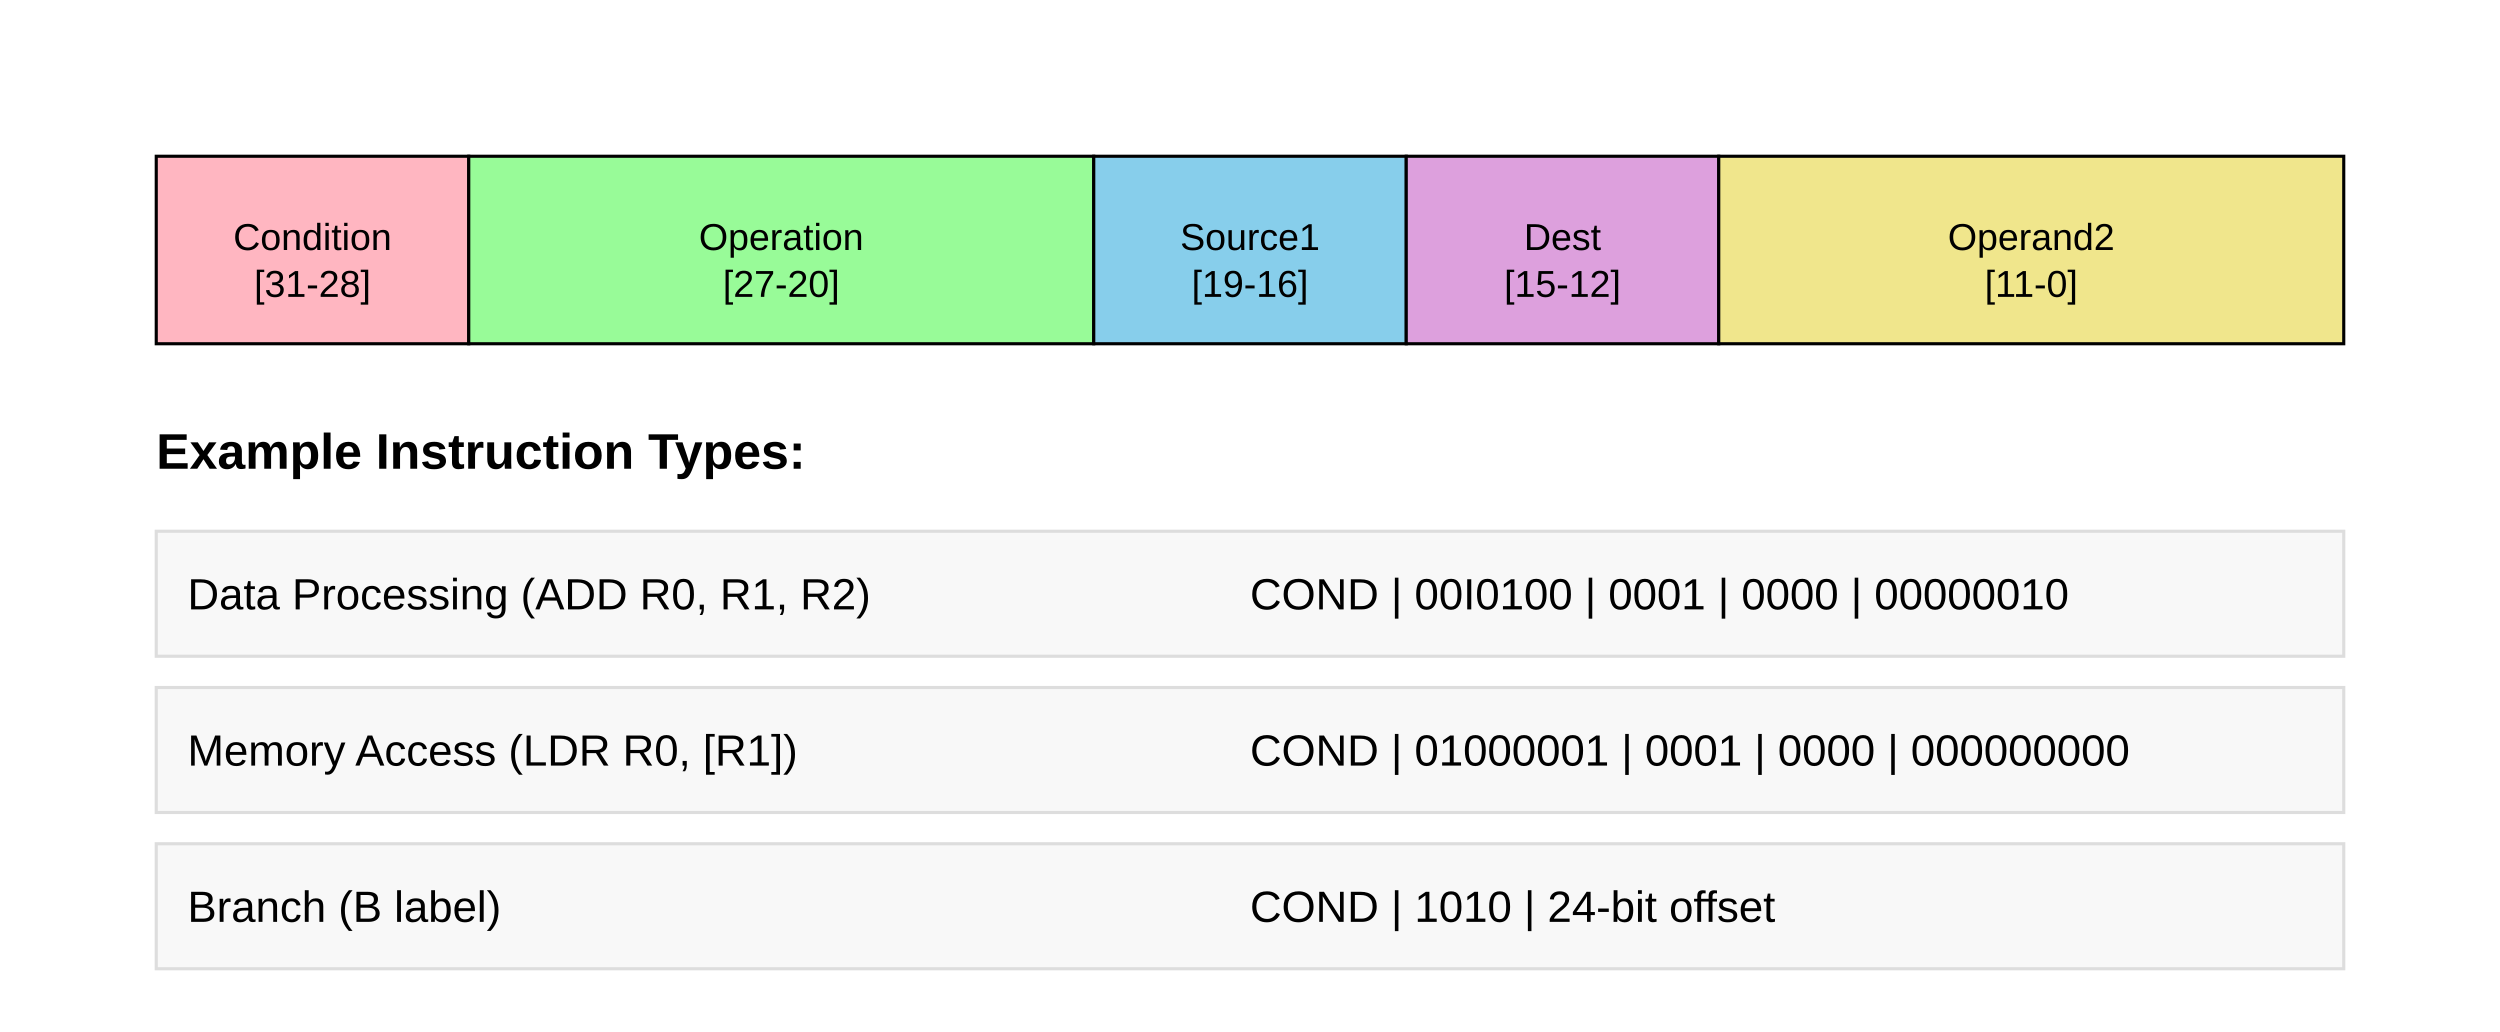
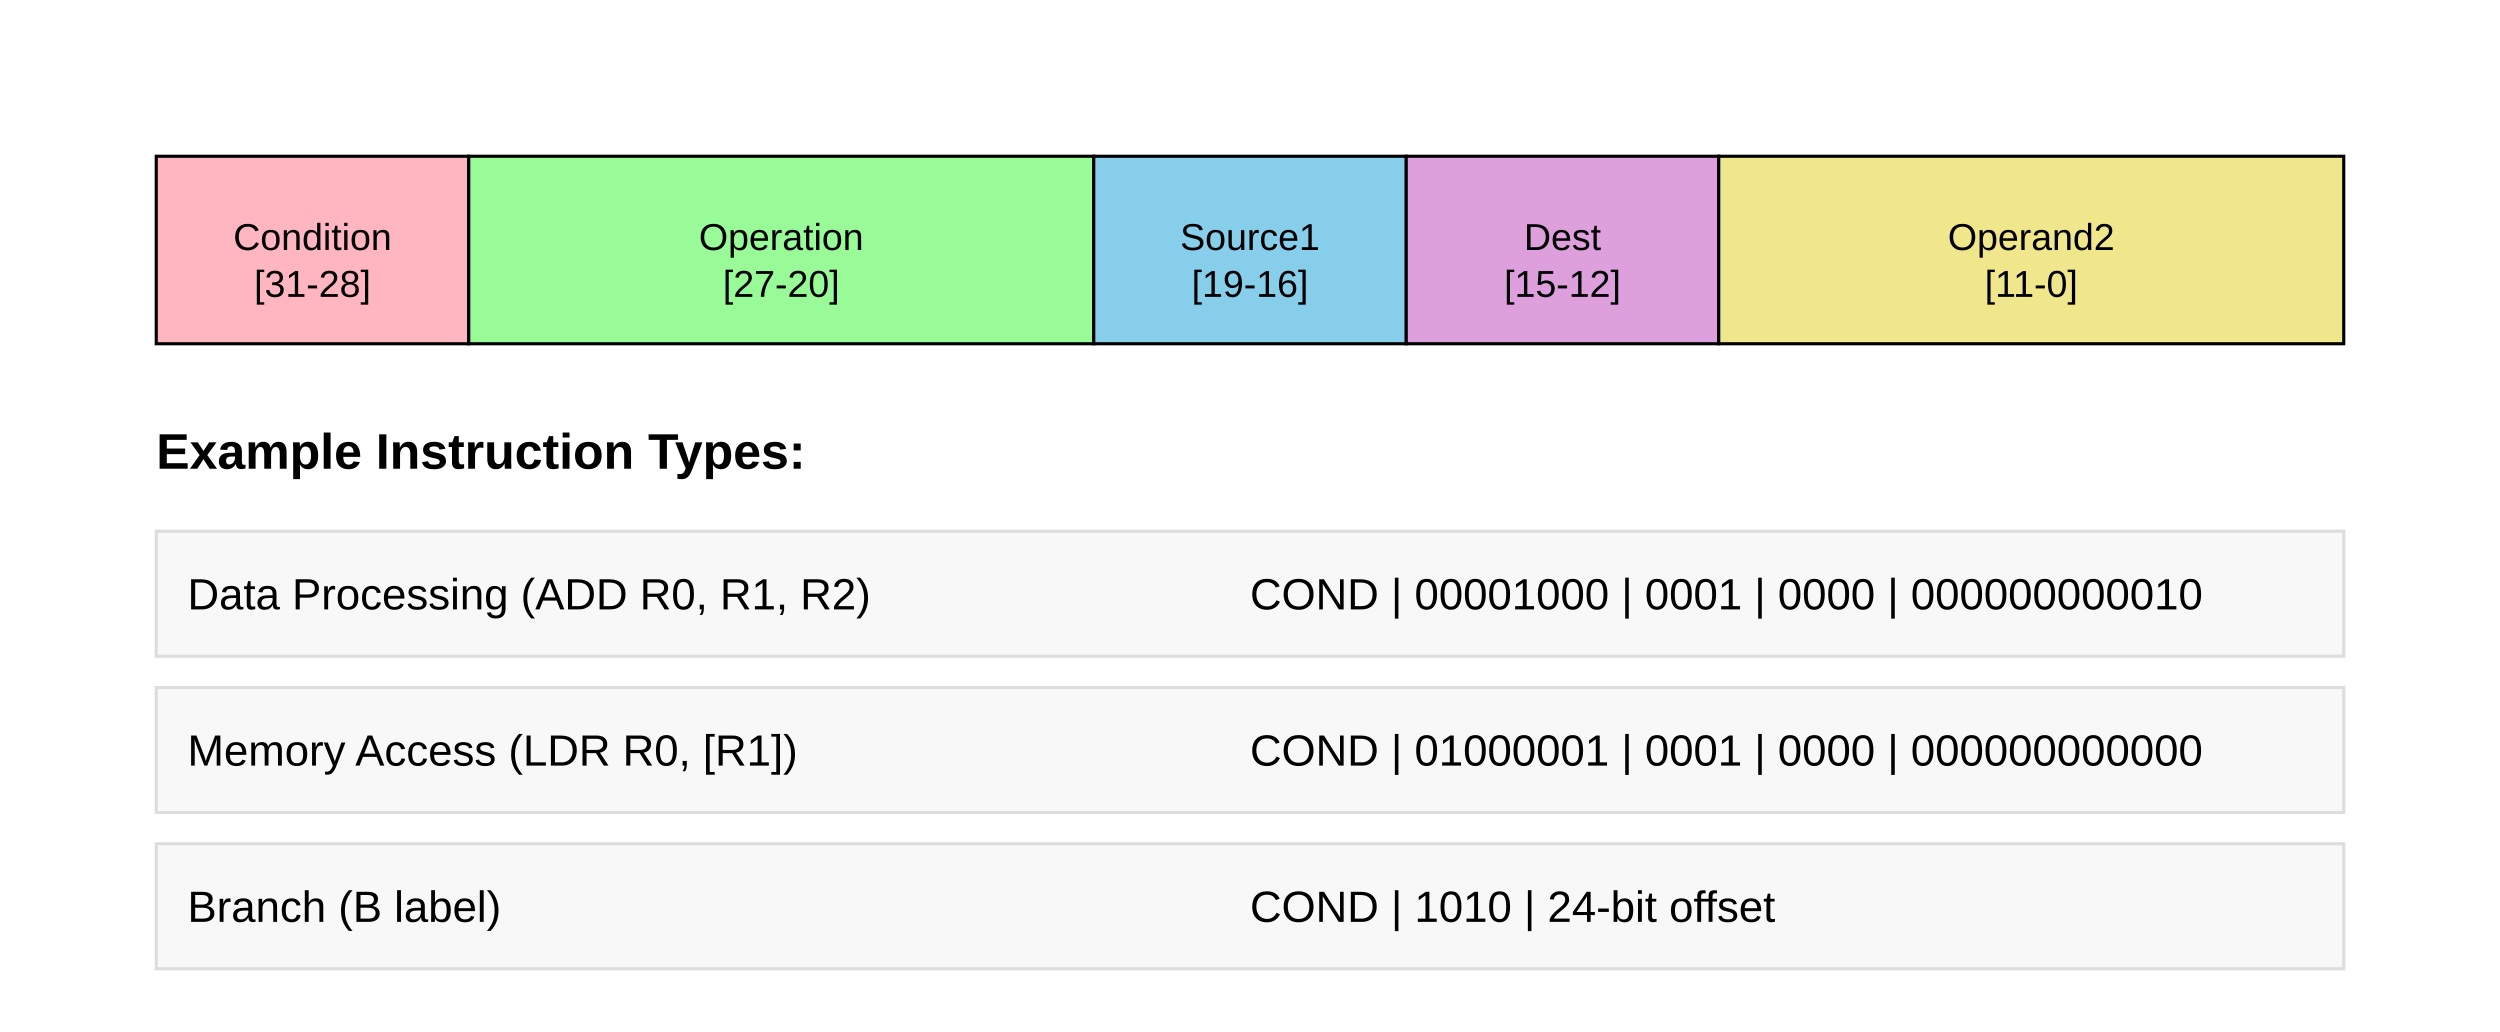
<svg xmlns="http://www.w3.org/2000/svg" viewBox="0 0 800 330">
  <g transform="translate(50,50)">
    <rect x="0" y="0" width="100" height="60" fill="#FFB6C1" stroke="black" />
    <text x="50" y="30" text-anchor="middle" font-family="Arial">Condition</text>
    <text x="50" y="45" text-anchor="middle" font-family="Arial" font-size="12">[31-28]</text>
    <rect x="100" y="0" width="200" height="60" fill="#98FB98" stroke="black" />
    <text x="200" y="30" text-anchor="middle" font-family="Arial">Operation</text>
    <text x="200" y="45" text-anchor="middle" font-family="Arial" font-size="12">[27-20]</text>
    <rect x="300" y="0" width="100" height="60" fill="#87CEEB" stroke="black" />
    <text x="350" y="30" text-anchor="middle" font-family="Arial">Source1</text>
    <text x="350" y="45" text-anchor="middle" font-family="Arial" font-size="12">[19-16]</text>
    <rect x="400" y="0" width="100" height="60" fill="#DDA0DD" stroke="black" />
    <text x="450" y="30" text-anchor="middle" font-family="Arial">Dest</text>
    <text x="450" y="45" text-anchor="middle" font-family="Arial" font-size="12">[15-12]</text>
    <rect x="500" y="0" width="200" height="60" fill="#F0E68C" stroke="black" />
    <text x="600" y="30" text-anchor="middle" font-family="Arial">Operand2</text>
    <text x="600" y="45" text-anchor="middle" font-family="Arial" font-size="12">[11-0]</text>
    <text x="0" y="100" font-family="Arial" font-size="16" font-weight="bold">Example Instruction Types:</text>
    <g transform="translate(0,120)">
      <rect x="0" y="0" width="700" height="40" fill="#f8f8f8" stroke="#ddd" />
      <text x="10" y="25" font-family="Arial" font-size="14">Data Processing (ADD R0, R1, R2)</text>
-       <text x="350" y="25" font-family="Arial" font-size="14">COND | 00I0100 | 0001 | 0000 | 00000010</text>
+       <text x="350" y="25" font-family="Arial" font-size="14">COND | 00001000 | 0001 | 0000 | 000000000010</text>
    </g>
    <g transform="translate(0,170)">
      <rect x="0" y="0" width="700" height="40" fill="#f8f8f8" stroke="#ddd" />
      <text x="10" y="25" font-family="Arial" font-size="14">Memory Access (LDR R0, [R1])</text>
-       <text x="350" y="25" font-family="Arial" font-size="14">COND | 01000001 | 0001 | 0000 | 000000000</text>
+       <text x="350" y="25" font-family="Arial" font-size="14">COND | 01000001 | 0001 | 0000 | 000000000000</text>
    </g>
    <g transform="translate(0,220)">
      <rect x="0" y="0" width="700" height="40" fill="#f8f8f8" stroke="#ddd" />
      <text x="10" y="25" font-family="Arial" font-size="14">Branch (B label)</text>
      <text x="350" y="25" font-family="Arial" font-size="14">COND | 1010 | 24-bit offset</text>
    </g>
  </g>
</svg>
